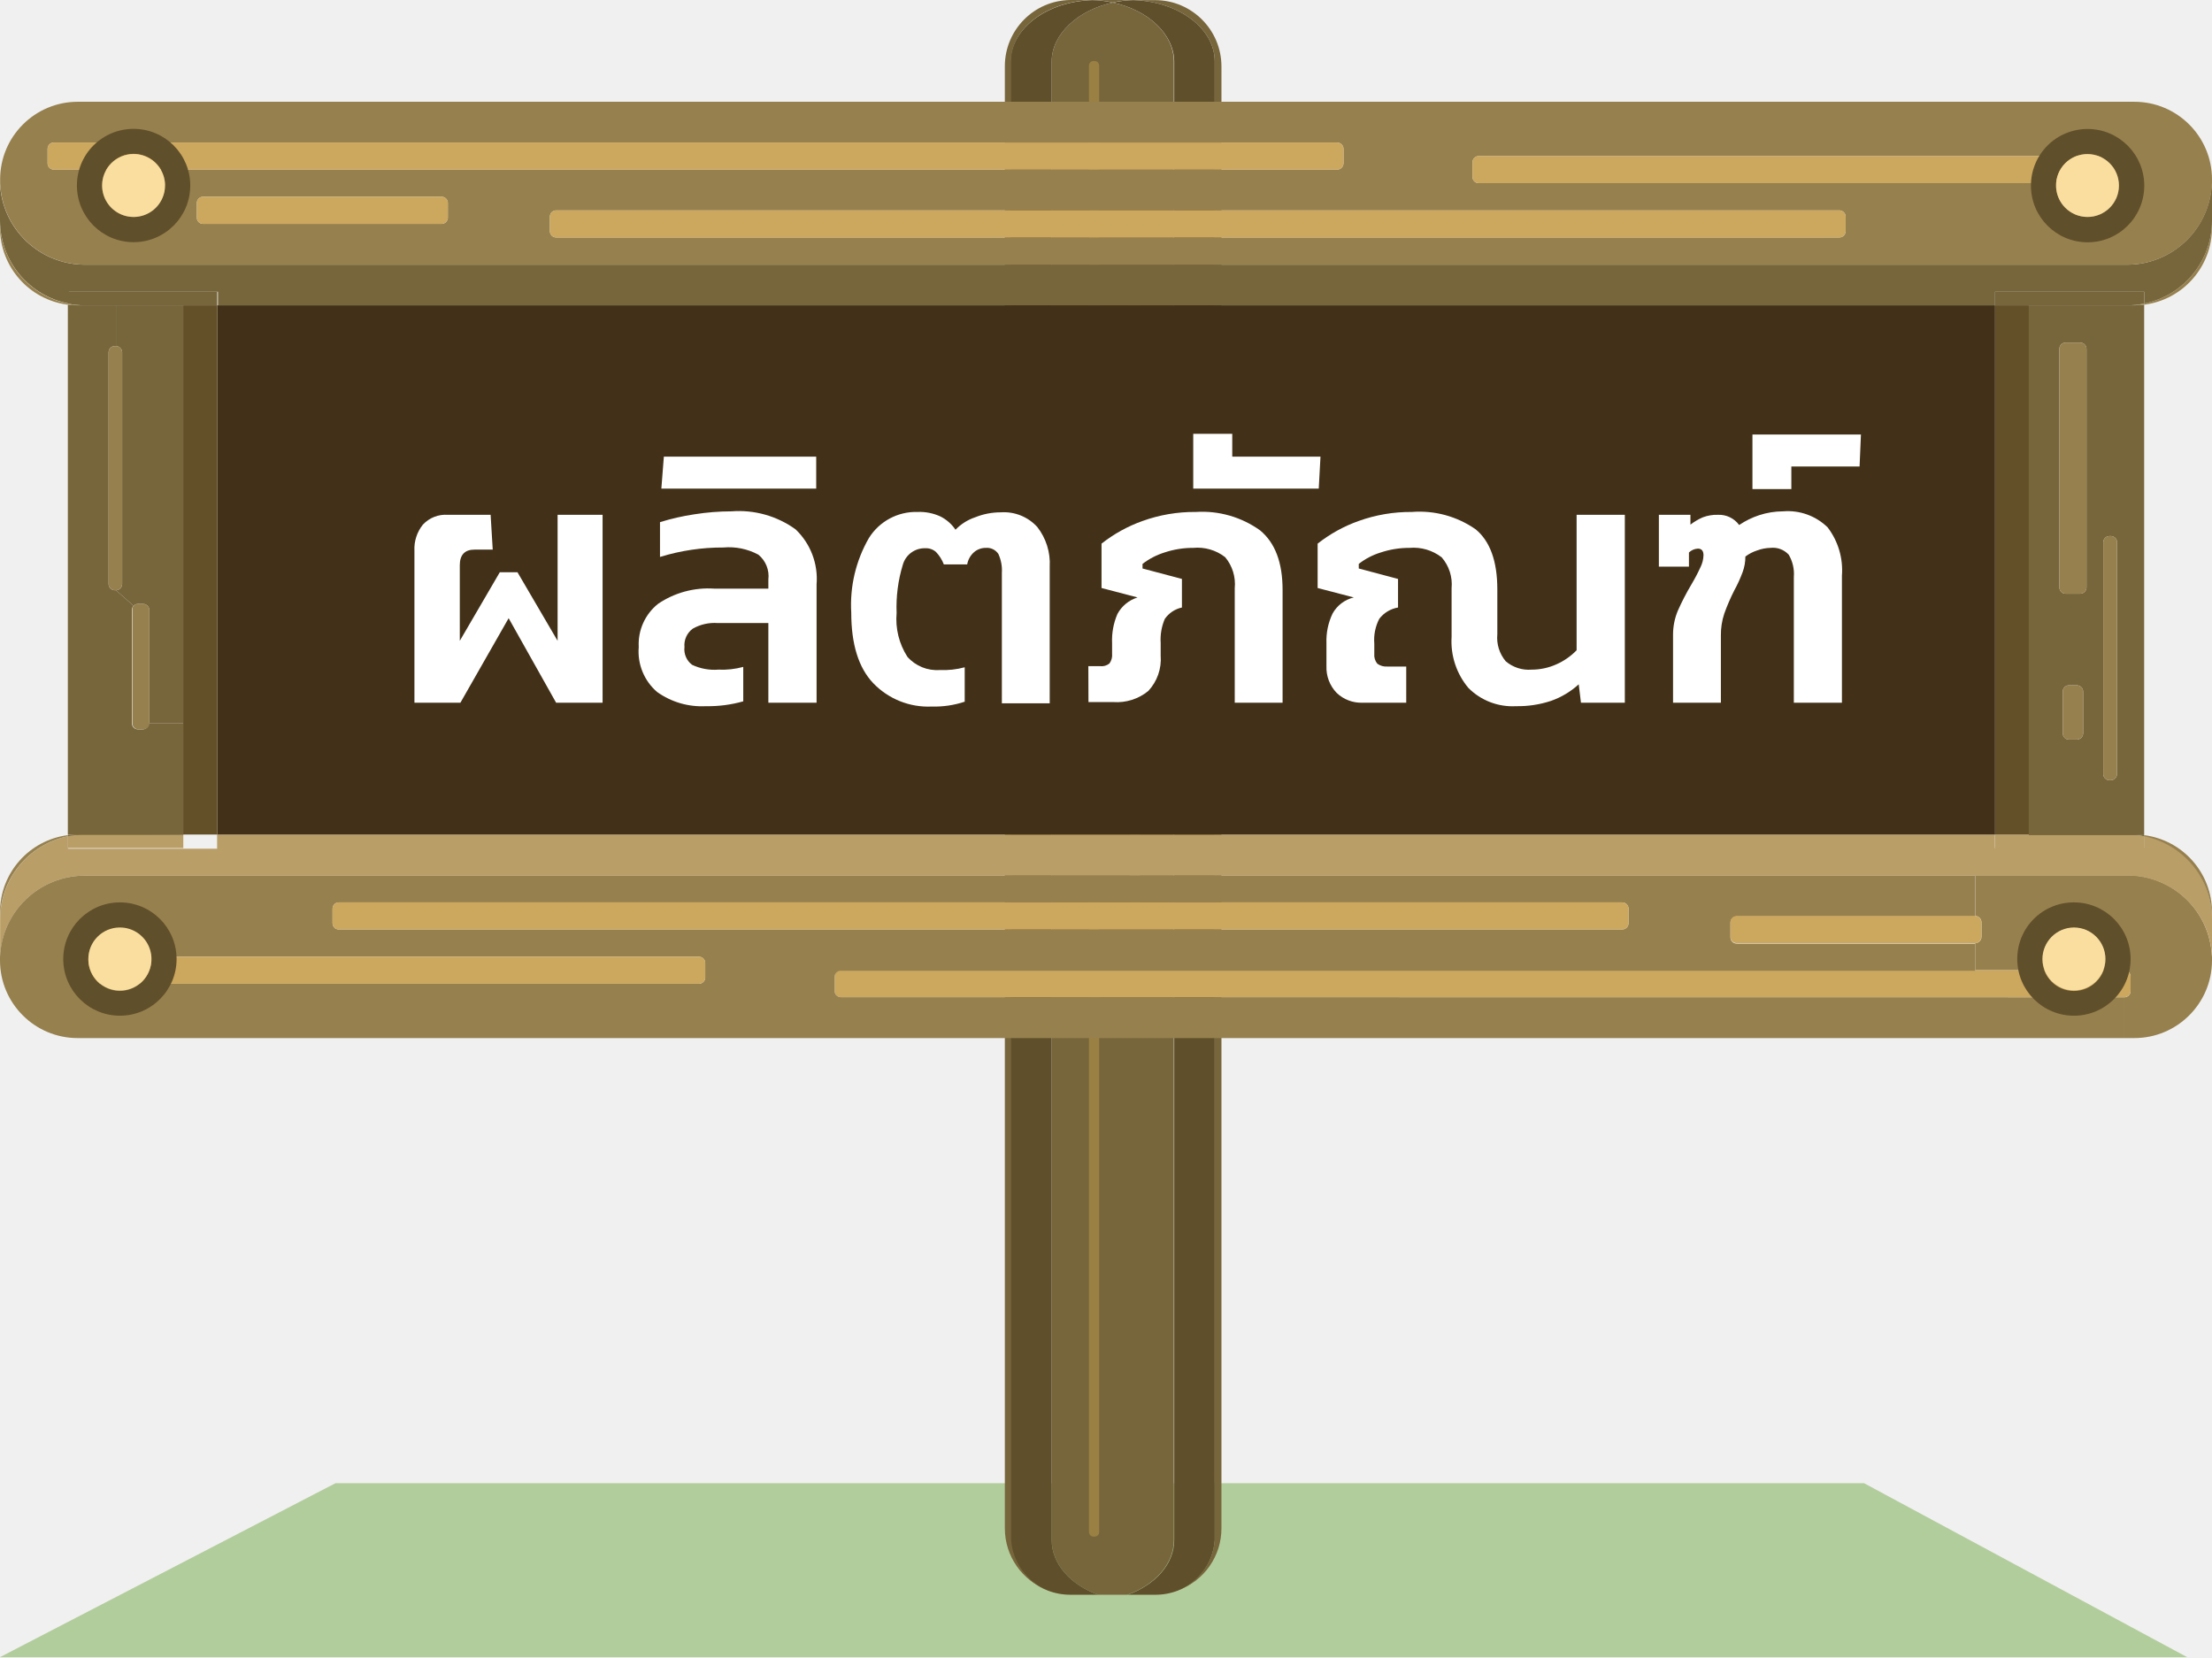
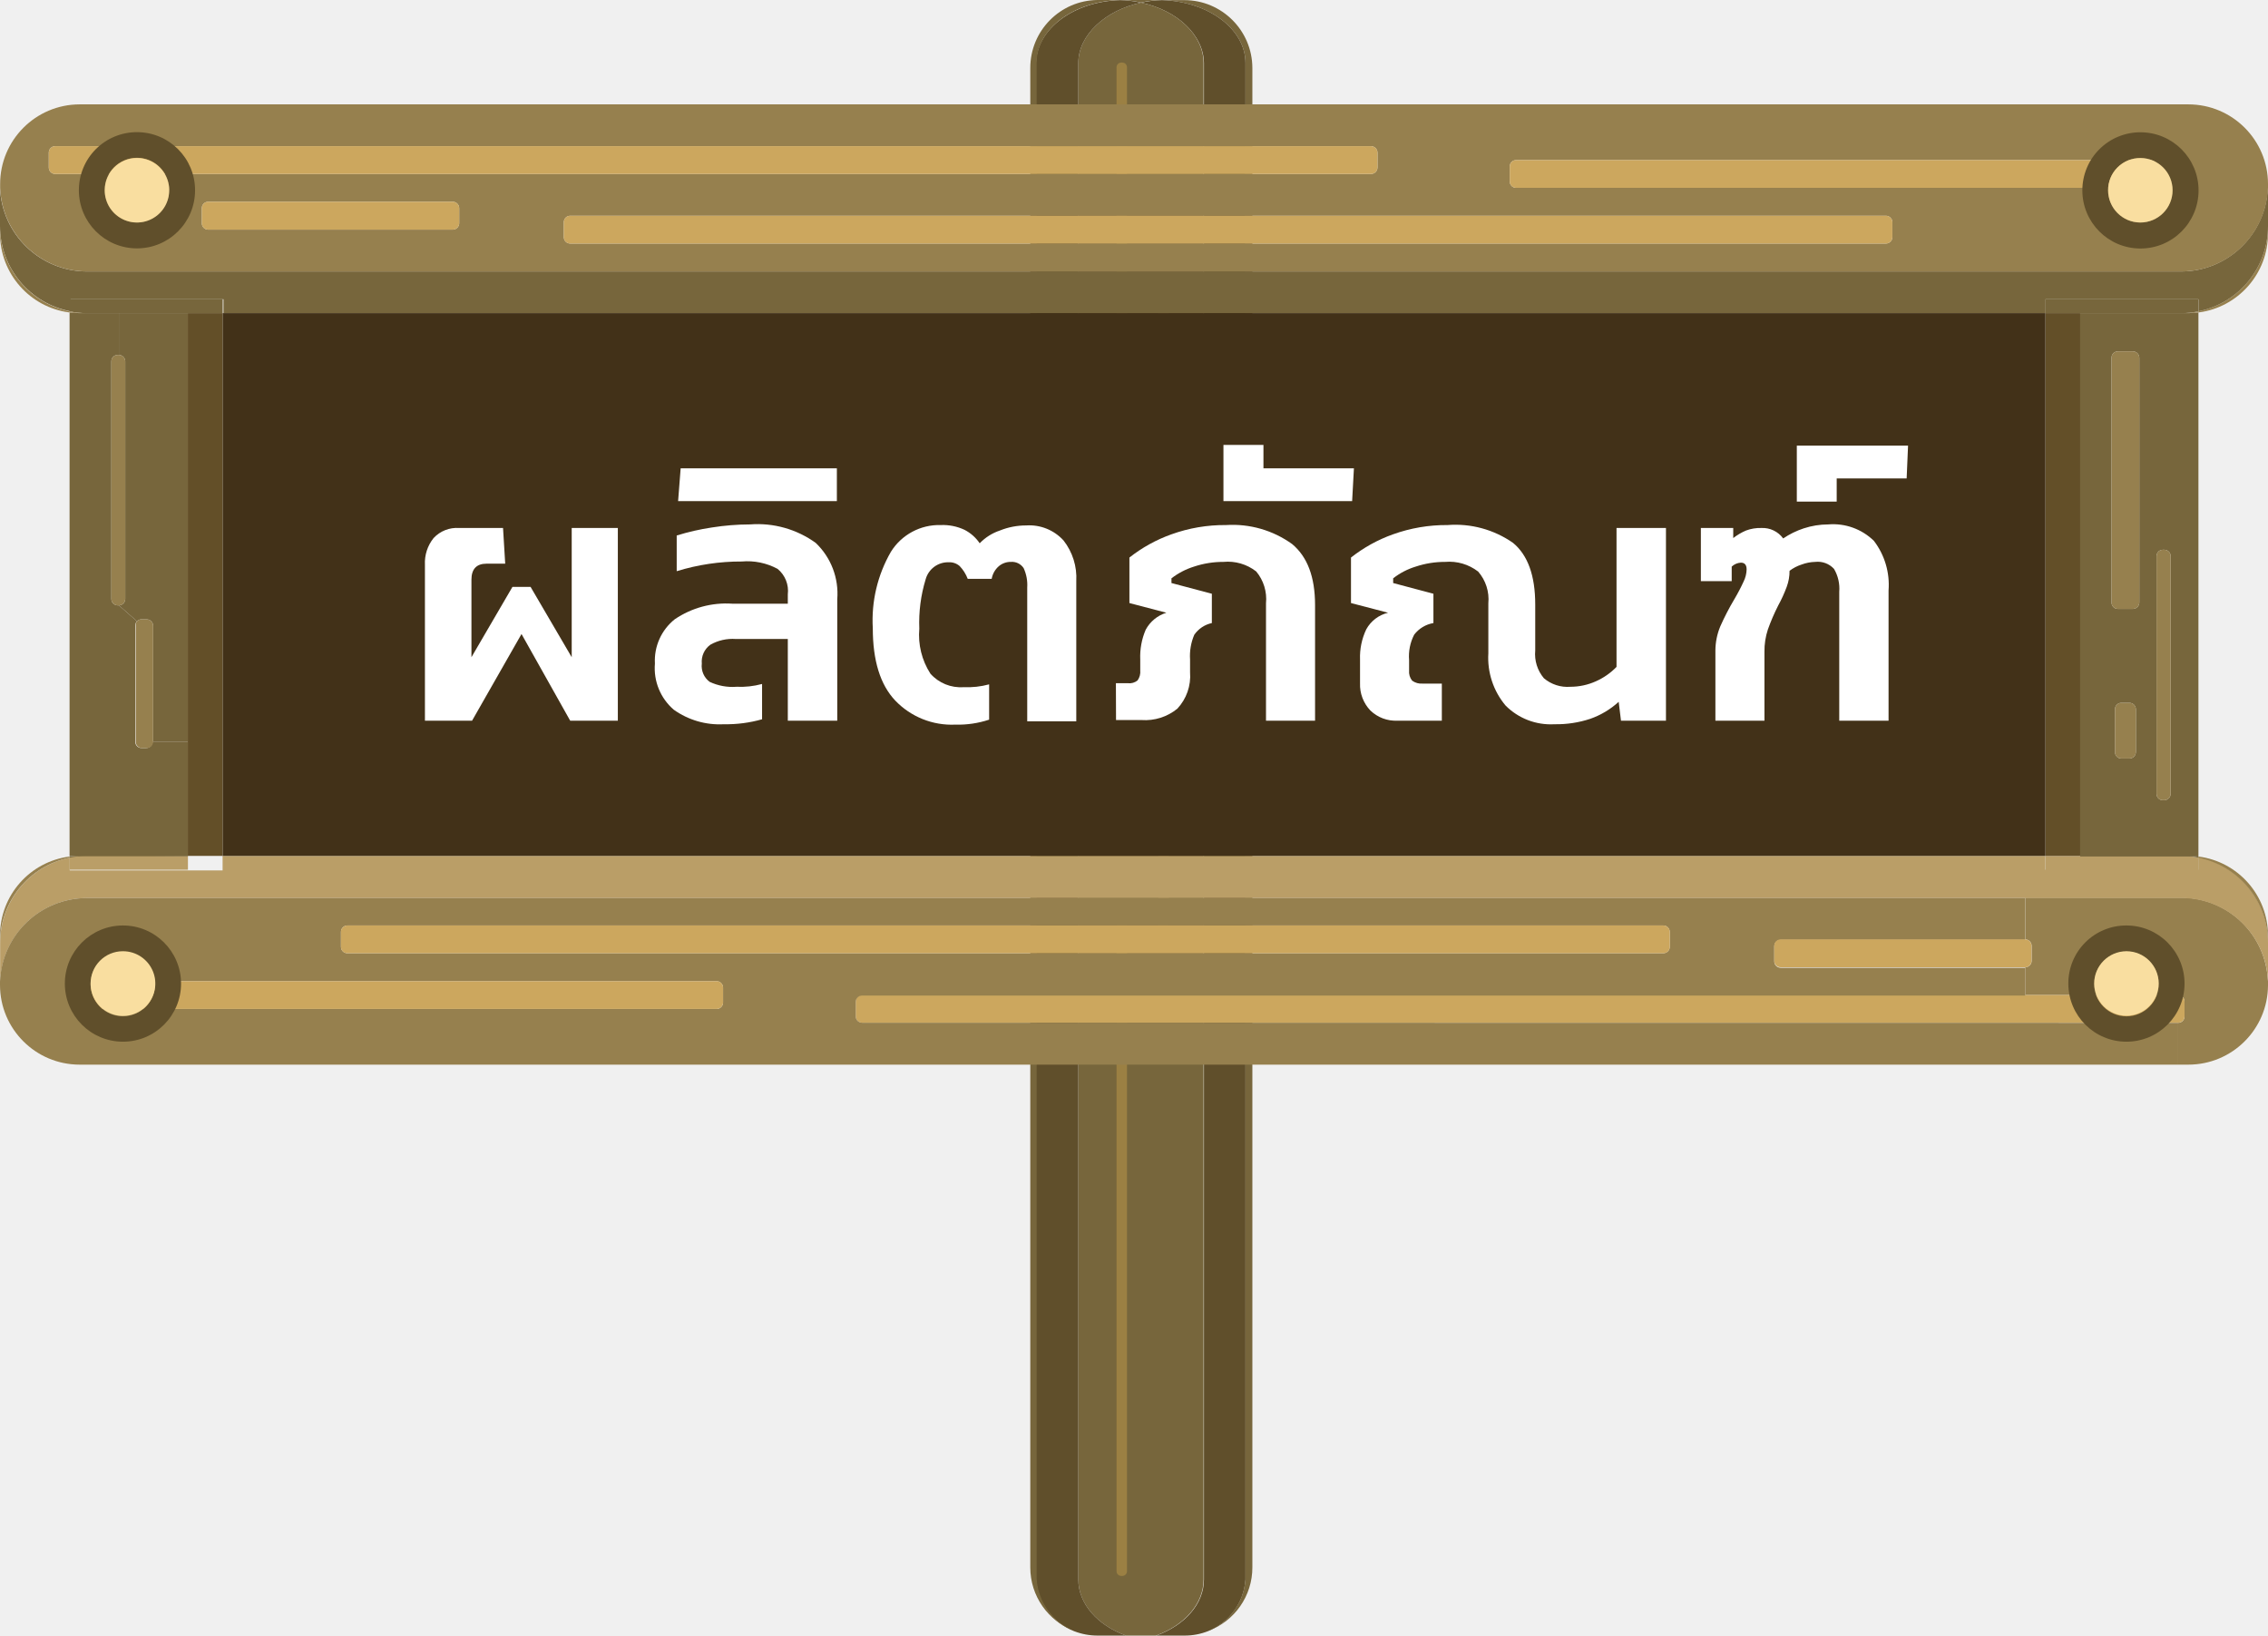
- <svg xmlns="http://www.w3.org/2000/svg" viewBox="0 0 178 133.36">
+ <svg xmlns="http://www.w3.org/2000/svg" viewBox="0 0 178 128.31">
  <defs>
-     <style>.cls-1{fill:#9ec180;opacity:0.75;}.cls-2{fill:#77663c;}.cls-3{fill:#604f2b;}.cls-4{fill:#9b8043;}.cls-5{fill:#96804e;}.cls-6{fill:#ba9e67;}.cls-7{fill:#cca75e;}.cls-8{fill:#634f28;}.cls-9{fill:#423118;}.cls-10{fill:#f9dea0;}.cls-11{fill:#fff;}</style>
+     <style>.cls-1{fill:#77663c;}.cls-2{fill:#604f2b;}.cls-3{fill:#9b8043;}.cls-4{fill:#96804e;}.cls-5{fill:#ba9e67;}.cls-6{fill:#cca75e;}.cls-7{fill:#634f28;}.cls-8{fill:#423118;}.cls-9{fill:#f9dea0;}.cls-10{fill:#fff;}</style>
  </defs>
  <g id="Layer_2" data-name="Layer 2">
    <g id="ป้ายผลิตภัณ">
-       <polygon class="cls-1" points="176 133.36 0 133.36 27 119.36 150 119.36 176 133.36" />
-       <path class="cls-2" d="M98.54,5.58V123.23a5.3,5.3,0,0,1-3.48,5A4.72,4.72,0,0,0,98,124.16V5.19C98,2.53,95.08.36,91.44.26H93.2A5.34,5.34,0,0,1,98.54,5.58Z" transform="translate(-0.25 -0.25)" />
-       <path class="cls-3" d="M98,5.19v119a4.72,4.72,0,0,1-2.93,4.05,5,5,0,0,1-1.86.35H91c2.23-.8,3.74-2.48,3.74-4.4V5.19C94.71,3,92.64,1.05,89.8.46a7.91,7.91,0,0,1,1.64-.2C95.08.36,98,2.53,98,5.19Z" transform="translate(-0.25 -0.25)" />
-       <path class="cls-2" d="M94.71,5.19v119c0,1.92-1.51,3.6-3.74,4.4H88.62c-2.22-.8-3.74-2.48-3.74-4.4V5.19C84.88,3,87,1.05,89.8.46,92.64,1.05,94.71,3,94.71,5.19Z" transform="translate(-0.25 -0.25)" />
-       <path class="cls-2" d="M91.16.25h.28a7.91,7.91,0,0,0-1.64.2,8,8,0,0,0-1.64-.2h3Z" transform="translate(-0.25 -0.25)" />
-       <path class="cls-3" d="M88.16.26a8,8,0,0,1,1.64.2C87,1.05,84.88,3,84.88,5.19v119c0,1.92,1.52,3.6,3.74,4.4H86.39a5.08,5.08,0,0,1-1.83-.34,4.72,4.72,0,0,1-3-4.06V5.19C81.61,2.53,84.51.36,88.16.26Z" transform="translate(-0.25 -0.25)" />
-       <path class="cls-2" d="M88.43.25h-.27c-3.65.1-6.55,2.27-6.55,4.93v119a4.72,4.72,0,0,0,3,4.06,5.31,5.31,0,0,1-3.5-5V5.58A5.33,5.33,0,0,1,86.39.25Z" transform="translate(-0.25 -0.25)" />
-       <rect class="cls-4" x="62.22" y="30.83" width="52.14" height="0.82" rx="0.37" transform="translate(119.28 -57.31) rotate(90)" />
-       <rect class="cls-4" x="65.5" y="48.3" width="52.14" height="0.82" rx="0.37" transform="translate(140.03 -43.11) rotate(90)" />
-       <rect class="cls-4" x="62.22" y="97.44" width="52.14" height="0.82" rx="0.37" transform="translate(185.89 9.3) rotate(90)" />
-       <path class="cls-5" d="M178.25,77v.57A6.25,6.25,0,0,1,172,83.79h-.8V80.51a.5.5,0,0,0,.5-.5V78.83a.51.51,0,0,0-.5-.5h-12V76.15a.51.51,0,0,0,.5-.51V74.46a.51.51,0,0,0-.5-.5V70.69h12.24a6.8,6.8,0,0,1,6.8,6.55A2.65,2.65,0,0,0,178.25,77Z" transform="translate(-0.25 -0.25)" />
-       <path class="cls-6" d="M178.25,74.24V77a2.65,2.65,0,0,1,0,.27,6.8,6.8,0,0,0-6.8-6.55H7.08A6.82,6.82,0,0,0,.26,77.24c0-.09,0-.19,0-.27V74.24a6.83,6.83,0,0,1,5.46-6.69v1h12V67.41H160.78V68.5h12v-1A6.82,6.82,0,0,1,178.25,74.24Z" transform="translate(-0.25 -0.25)" />
-       <path class="cls-5" d="M178.25,73.66v.58a6.82,6.82,0,0,0-5.46-6.69v-.09A6.25,6.25,0,0,1,178.25,73.66Z" transform="translate(-0.25 -0.25)" />
-       <path class="cls-5" d="M178.25,18v.57a6.25,6.25,0,0,1-5.46,6.2v-.09A6.81,6.81,0,0,0,178.25,18Z" transform="translate(-0.25 -0.25)" />
-       <path class="cls-2" d="M178.25,15.27V18a6.81,6.81,0,0,1-5.46,6.68v-.95h-12v1.09h-143V23.73h-12v.95A6.82,6.82,0,0,1,.25,18V15.27c0-.09,0-.19,0-.28a6.84,6.84,0,0,0,6.82,6.56H171.43a6.82,6.82,0,0,0,6.8-6.56A2.64,2.64,0,0,1,178.25,15.27Z" transform="translate(-0.25 -0.25)" />
-       <path class="cls-5" d="M178.25,14.69v.58a2.64,2.64,0,0,0,0-.28,6.82,6.82,0,0,1-6.8,6.56H7.08A6.84,6.84,0,0,1,.26,15c0,.09,0,.19,0,.28v-.58A6.25,6.25,0,0,1,6.5,8.44H172A6.25,6.25,0,0,1,178.25,14.69Zm-8.73-.2V13.31a.51.51,0,0,0-.51-.5H119.24a.5.5,0,0,0-.5.5v1.18a.5.5,0,0,0,.5.5H169A.51.51,0,0,0,169.52,14.49Zm-20.75,4.37V17.68a.51.51,0,0,0-.5-.5H45a.5.5,0,0,0-.5.5v1.18a.5.5,0,0,0,.5.5H148.27A.51.51,0,0,0,148.77,18.86ZM108.36,13.4V12.22a.51.51,0,0,0-.5-.5H4.58a.5.5,0,0,0-.5.5V13.4a.5.5,0,0,0,.5.5H107.86A.51.51,0,0,0,108.36,13.4ZM36.29,17.77V16.59a.51.51,0,0,0-.5-.51H16.59a.5.5,0,0,0-.5.51v1.18a.5.5,0,0,0,.5.5h19.2A.51.51,0,0,0,36.29,17.77Z" transform="translate(-0.25 -0.25)" />
-       <path class="cls-6" d="M163.51,67.41h7.92a6,6,0,0,1,1.36.14v1h-12V67.41Z" transform="translate(-0.25 -0.25)" />
-       <path class="cls-2" d="M172.79,67.46v.09a6,6,0,0,0-1.36-.14H172A6.84,6.84,0,0,1,172.79,67.46Z" transform="translate(-0.25 -0.25)" />
-       <path class="cls-2" d="M172.79,24.77V67.46a6.84,6.84,0,0,0-.79,0h-8.49V24.82H172A6.84,6.84,0,0,0,172.79,24.77Zm-2.18,37.77V43.89a.5.5,0,0,0-.5-.5H170a.5.5,0,0,0-.5.5V62.54a.5.5,0,0,0,.5.5h.09A.51.51,0,0,0,170.61,62.54Zm-2.46-15V28.33a.51.51,0,0,0-.5-.51h-1.18a.5.5,0,0,0-.5.51V47.52a.5.5,0,0,0,.5.51h1.18A.51.51,0,0,0,168.15,47.52Zm-.27,11.74V55.9a.51.51,0,0,0-.5-.5h-.64a.5.5,0,0,0-.5.5v3.36a.5.5,0,0,0,.5.51h.64A.51.51,0,0,0,167.88,59.26Z" transform="translate(-0.25 -0.25)" />
-       <path class="cls-5" d="M172.79,24.68v.09a6.84,6.84,0,0,1-.79.05h-.57A6,6,0,0,0,172.79,24.68Z" transform="translate(-0.25 -0.25)" />
-       <path class="cls-2" d="M163.51,24.82h-2.73V23.73h12v.95a6,6,0,0,1-1.36.14Z" transform="translate(-0.25 -0.25)" />
-       <path class="cls-7" d="M171.7,78.83V80a.5.5,0,0,1-.5.5H67.91a.5.5,0,0,1-.5-.5V78.83a.5.5,0,0,1,.5-.5H171.2A.51.51,0,0,1,171.7,78.83Z" transform="translate(-0.25 -0.25)" />
-       <path class="cls-5" d="M171.2,80.51v3.28H6.5A6.25,6.25,0,0,1,.25,77.54V77c0,.08,0,.18,0,.27a6.82,6.82,0,0,1,6.82-6.55H159.19V74H140a.5.5,0,0,0-.5.5v1.18a.5.5,0,0,0,.5.51h19.2v2.18H67.91a.5.5,0,0,0-.5.5V80a.5.5,0,0,0,.5.5Zm-39.9-6V73.37a.51.51,0,0,0-.51-.5H27.51a.5.5,0,0,0-.5.5v1.18a.5.5,0,0,0,.5.5H130.79A.51.51,0,0,0,131.3,74.55ZM57,78.92V77.74a.51.51,0,0,0-.5-.5H6.76a.5.5,0,0,0-.5.5v1.18a.5.5,0,0,0,.5.5H56.54A.51.51,0,0,0,57,78.92Z" transform="translate(-0.25 -0.25)" />
-       <path class="cls-5" d="M170.61,43.89V62.54a.51.51,0,0,1-.5.5H170a.5.5,0,0,1-.5-.5V43.89a.5.5,0,0,1,.5-.5h.09A.5.5,0,0,1,170.61,43.89Z" transform="translate(-0.25 -0.25)" />
-       <path class="cls-7" d="M169.52,13.31v1.18a.51.51,0,0,1-.51.5H119.24a.5.5,0,0,1-.5-.5V13.31a.5.5,0,0,1,.5-.5H169A.51.51,0,0,1,169.52,13.31Z" transform="translate(-0.25 -0.25)" />
-       <path class="cls-5" d="M168.15,28.33V47.52a.51.51,0,0,1-.5.51h-1.18a.5.5,0,0,1-.5-.51V28.33a.5.5,0,0,1,.5-.51h1.18A.51.51,0,0,1,168.15,28.33Z" transform="translate(-0.25 -0.25)" />
-       <path class="cls-5" d="M167.88,55.9v3.36a.51.51,0,0,1-.5.51h-.64a.5.5,0,0,1-.5-.51V55.9a.5.5,0,0,1,.5-.5h.64A.51.51,0,0,1,167.88,55.9Z" transform="translate(-0.25 -0.25)" />
-       <rect class="cls-8" x="160.53" y="24.57" width="2.73" height="42.59" />
-       <rect class="cls-9" x="17.48" y="24.57" width="143.06" height="42.59" />
-       <path class="cls-7" d="M159.69,74.46v1.18a.51.51,0,0,1-.5.51H140a.5.5,0,0,1-.5-.51V74.46a.5.5,0,0,1,.5-.5h19.2A.51.51,0,0,1,159.69,74.46Z" transform="translate(-0.25 -0.25)" />
-       <path class="cls-7" d="M148.77,17.68v1.18a.51.51,0,0,1-.5.5H45a.5.5,0,0,1-.5-.5V17.68a.5.5,0,0,1,.5-.5H148.27A.51.51,0,0,1,148.77,17.68Z" transform="translate(-0.25 -0.25)" />
-       <path class="cls-7" d="M131.3,73.37v1.18a.51.51,0,0,1-.51.5H27.51a.5.5,0,0,1-.5-.5V73.37a.5.5,0,0,1,.5-.5H130.79A.51.51,0,0,1,131.3,73.37Z" transform="translate(-0.25 -0.25)" />
-       <path class="cls-7" d="M108.36,12.22V13.4a.51.51,0,0,1-.5.5H4.58a.5.5,0,0,1-.5-.5V12.22a.5.5,0,0,1,.5-.5H107.86A.51.51,0,0,1,108.36,12.22Z" transform="translate(-0.25 -0.25)" />
-       <path class="cls-7" d="M57,77.74v1.18a.51.51,0,0,1-.5.5H6.76a.5.5,0,0,1-.5-.5V77.74a.5.5,0,0,1,.5-.5H56.54A.51.51,0,0,1,57,77.74Z" transform="translate(-0.25 -0.25)" />
-       <path class="cls-7" d="M36.29,16.59v1.18a.51.51,0,0,1-.5.5H16.59a.5.5,0,0,1-.5-.5V16.59a.5.5,0,0,1,.5-.51h19.2A.51.51,0,0,1,36.29,16.59Z" transform="translate(-0.25 -0.25)" />
-       <polygon class="cls-8" points="17.48 24.57 17.48 67.16 14.74 67.16 14.74 58.19 14.74 24.57 17.48 24.57" />
-       <path class="cls-2" d="M17.73,23.73v1.09H7.08a6.18,6.18,0,0,1-1.37-.14v-.95Z" transform="translate(-0.25 -0.25)" />
-       <path class="cls-6" d="M15,67.41V68.5H5.71v-1a6.18,6.18,0,0,1,1.37-.14Z" transform="translate(-0.25 -0.25)" />
-       <path class="cls-2" d="M15,58.44v9H6.5a7.13,7.13,0,0,0-.79,0V24.77a7.13,7.13,0,0,0,.79.05H9.58V28.1H9.49a.5.5,0,0,0-.5.5V47.25a.5.5,0,0,0,.5.5h.09L11,49a.48.48,0,0,0-.14.35v9.09a.5.5,0,0,0,.5.51h.36a.51.51,0,0,0,.51-.51Z" transform="translate(-0.25 -0.25)" />
-       <path class="cls-2" d="M15,24.82V58.44H12.27V49.35a.51.51,0,0,0-.51-.5H11.4A.48.48,0,0,0,11,49L9.58,47.75a.51.51,0,0,0,.5-.5V28.6a.51.51,0,0,0-.5-.5V24.82Z" transform="translate(-0.25 -0.25)" />
-       <path class="cls-5" d="M12.27,49.35v9.09a.51.51,0,0,1-.51.51H11.4a.5.5,0,0,1-.5-.51V49.35A.48.48,0,0,1,11,49a.48.48,0,0,1,.36-.15h.36A.51.51,0,0,1,12.27,49.35Z" transform="translate(-0.25 -0.25)" />
-       <path class="cls-5" d="M10.08,28.6V47.25a.51.51,0,0,1-.5.5H9.49a.5.5,0,0,1-.5-.5V28.6a.5.5,0,0,1,.5-.5h.09A.51.51,0,0,1,10.08,28.6Z" transform="translate(-0.25 -0.25)" />
-       <path class="cls-5" d="M7.08,24.82H6.5a7.13,7.13,0,0,1-.79-.05v-.09A6.18,6.18,0,0,0,7.08,24.82Z" transform="translate(-0.25 -0.25)" />
-       <path class="cls-2" d="M6.5,67.41h.58a6.18,6.18,0,0,0-1.37.14v-.09A7.13,7.13,0,0,1,6.5,67.41Z" transform="translate(-0.25 -0.25)" />
-       <path class="cls-5" d="M5.71,67.46v.09A6.83,6.83,0,0,0,.25,74.24v-.58A6.25,6.25,0,0,1,5.71,67.46Z" transform="translate(-0.25 -0.25)" />
-       <path class="cls-5" d="M5.71,24.68v.09a6.25,6.25,0,0,1-5.46-6.2V18A6.82,6.82,0,0,0,5.71,24.68Z" transform="translate(-0.25 -0.25)" />
-       <path class="cls-3" d="M11,10.62a4.56,4.56,0,1,1-4.56,4.55A4.55,4.55,0,0,1,11,10.62Zm2.54,4.55A2.54,2.54,0,1,0,11,17.71,2.53,2.53,0,0,0,13.52,15.17Z" transform="translate(-0.25 -0.25)" />
-       <path class="cls-10" d="M11,12.65a2.53,2.53,0,1,1-2.53,2.52A2.53,2.53,0,0,1,11,12.65Z" transform="translate(-0.25 -0.25)" />
-       <path class="cls-3" d="M9.89,72.87a4.56,4.56,0,1,1-4.55,4.56A4.56,4.56,0,0,1,9.89,72.87Zm2.53,4.56A2.53,2.53,0,1,0,9.89,80,2.53,2.53,0,0,0,12.42,77.43Z" transform="translate(-0.25 -0.25)" />
-       <path class="cls-10" d="M9.89,74.89a2.54,2.54,0,1,1-2.53,2.54A2.53,2.53,0,0,1,9.89,74.89Z" transform="translate(-0.25 -0.25)" />
-       <path class="cls-3" d="M168.24,10.63a4.56,4.56,0,1,1-4.56,4.55A4.55,4.55,0,0,1,168.24,10.63Zm2.52,4.55a2.53,2.53,0,1,0-2.52,2.53A2.52,2.52,0,0,0,170.76,15.18Z" transform="translate(-0.25 -0.25)" />
-       <path class="cls-10" d="M168.24,12.65a2.53,2.53,0,1,1-2.54,2.53A2.52,2.52,0,0,1,168.24,12.65Z" transform="translate(-0.25 -0.25)" />
-       <path class="cls-3" d="M167.14,72.87a4.56,4.56,0,1,1-4.56,4.56A4.54,4.54,0,0,1,167.14,72.87Zm2.54,4.56A2.54,2.54,0,1,0,167.14,80,2.54,2.54,0,0,0,169.68,77.43Z" transform="translate(-0.25 -0.25)" />
-       <path class="cls-10" d="M167.14,74.89a2.53,2.53,0,1,1-2.53,2.54A2.54,2.54,0,0,1,167.14,74.89Z" transform="translate(-0.25 -0.25)" />
-       <path class="cls-11" d="M33.6,44.57a3.1,3.1,0,0,1,.68-2.1,2.49,2.49,0,0,1,2-.79h3.45l.17,2.8H38.44c-.79,0-1.19.42-1.19,1.26v6.08l3.22-5.52h1.42l3.23,5.52V41.68h3.62V56.8H45L41.18,50,37.3,56.8H33.6Z" transform="translate(-0.25 -0.25)" />
-       <path class="cls-11" d="M53.13,55.94a4.29,4.29,0,0,1-1.48-3.62,4.15,4.15,0,0,1,1.56-3.48,7.19,7.19,0,0,1,4.51-1.22h4.36v-.73a2.24,2.24,0,0,0-.8-2,5,5,0,0,0-2.82-.58,17.1,17.1,0,0,0-5.1.76V42.27a18.51,18.51,0,0,1,2.76-.63,19.36,19.36,0,0,1,3-.24,7.78,7.78,0,0,1,5.15,1.45,5.5,5.5,0,0,1,1.69,4.43V56.8H62.08V50.39H58a3.54,3.54,0,0,0-2,.45,1.64,1.64,0,0,0-.67,1.48,1.56,1.56,0,0,0,.61,1.43,4.2,4.2,0,0,0,2.12.39,6.49,6.49,0,0,0,2-.22v2.77a10.28,10.28,0,0,1-3,.39A6.19,6.19,0,0,1,53.13,55.94Z" transform="translate(-0.25 -0.25)" />
-       <path class="cls-11" d="M53.67,37H65.93v2.57H53.47Z" transform="translate(-0.25 -0.25)" />
-       <path class="cls-11" d="M70.51,55.22q-1.76-1.86-1.76-5.67a10.76,10.76,0,0,1,1.42-6,4.46,4.46,0,0,1,3.92-2.1,4,4,0,0,1,1.85.37,3.2,3.2,0,0,1,1.2,1.06,3.91,3.91,0,0,1,1.58-1,5.48,5.48,0,0,1,2.07-.4,3.63,3.63,0,0,1,2.93,1.18,4.74,4.74,0,0,1,1,3.19v11H80.87V46.36a3.18,3.18,0,0,0-.28-1.53,1.1,1.1,0,0,0-1-.49,1.44,1.44,0,0,0-.94.33,1.7,1.7,0,0,0-.57,1H76.2a3,3,0,0,0-.63-1,1.22,1.22,0,0,0-.88-.3,1.82,1.82,0,0,0-1.79,1.33,11.67,11.67,0,0,0-.5,3.88,5.62,5.62,0,0,0,.87,3.53,3.17,3.17,0,0,0,2.61,1.06,6.49,6.49,0,0,0,2-.22v2.77a7.72,7.72,0,0,1-2.65.39A6.14,6.14,0,0,1,70.51,55.22Z" transform="translate(-0.25 -0.25)" />
-       <path class="cls-11" d="M87.83,53.86h.94a1,1,0,0,0,.76-.22,1.15,1.15,0,0,0,.21-.79V52a5.34,5.34,0,0,1,.43-2.34,2.76,2.76,0,0,1,1.62-1.33l-2.9-.76V44a11.59,11.59,0,0,1,3.29-1.82,12.3,12.3,0,0,1,4.29-.73,8,8,0,0,1,5.19,1.49c1.2,1,1.8,2.58,1.8,4.79V56.8H99.61V47.59a3.38,3.38,0,0,0-.77-2.5,3.62,3.62,0,0,0-2.57-.75,7.26,7.26,0,0,0-2.31.37,5.66,5.66,0,0,0-1.77.92V46l3.17.84v2.3a2.25,2.25,0,0,0-1.38.92A4.22,4.22,0,0,0,93.65,52v1a3.75,3.75,0,0,1-1,2.86,4,4,0,0,1-2.81.89h-2Z" transform="translate(-0.25 -0.25)" />
-       <path class="cls-11" d="M96.27,35.16h3.14V37h7.1l-.14,2.57H96.27Z" transform="translate(-0.25 -0.25)" />
-       <path class="cls-11" d="M118.41,55.61a5.82,5.82,0,0,1-1.35-4.1V47.59a3.31,3.31,0,0,0-.8-2.49,3.71,3.71,0,0,0-2.59-.76,7.26,7.26,0,0,0-2.31.37,5.44,5.44,0,0,0-1.77.92V46l3.16.84v2.3a2.41,2.41,0,0,0-1.51.91,3.69,3.69,0,0,0-.4,2v.81a1.11,1.11,0,0,0,.24.8,1.22,1.22,0,0,0,.82.23h1.51V56.8h-3.48A2.86,2.86,0,0,1,107.8,56a2.94,2.94,0,0,1-.81-2.14V52a5.08,5.08,0,0,1,.49-2.37,2.65,2.65,0,0,1,1.71-1.3l-2.91-.76V44a11.59,11.59,0,0,1,3.29-1.82,12.38,12.38,0,0,1,4.29-.73A7.89,7.89,0,0,1,119,42.85q1.74,1.44,1.74,4.83v3.61a2.94,2.94,0,0,0,.68,2.18,2.86,2.86,0,0,0,2.08.67,4.87,4.87,0,0,0,2-.43,5.17,5.17,0,0,0,1.62-1.13V41.68H131V56.8h-3.53l-.18-1.48a6.48,6.48,0,0,1-2.22,1.33,8.44,8.44,0,0,1-2.82.43A5,5,0,0,1,118.41,55.61Z" transform="translate(-0.25 -0.25)" />
-       <path class="cls-11" d="M134.88,51.29a5,5,0,0,1,.38-1.88,20.07,20.07,0,0,1,1.1-2.13,14.62,14.62,0,0,0,.74-1.41,2.26,2.26,0,0,0,.23-.94c0-.35-.15-.53-.45-.53a1.13,1.13,0,0,0-.72.31v1.14h-2.42V41.68h2.54v.79a4.55,4.55,0,0,1,1-.59,3.18,3.18,0,0,1,1.21-.2,2,2,0,0,1,1.71.82,6.53,6.53,0,0,1,1.61-.79,6.24,6.24,0,0,1,1.93-.31,4.58,4.58,0,0,1,3.58,1.29,5.69,5.69,0,0,1,1.15,3.89V56.8H144.6V46.69a3.06,3.06,0,0,0-.41-1.8,1.73,1.73,0,0,0-1.47-.55,3.31,3.31,0,0,0-1.08.21,3.15,3.15,0,0,0-.94.49,3.54,3.54,0,0,1-.22,1.25,10.76,10.76,0,0,1-.67,1.47,16.08,16.08,0,0,0-.81,1.88,5.37,5.37,0,0,0-.27,1.76v5.4h-3.85Z" transform="translate(-0.25 -0.25)" />
-       <path class="cls-11" d="M141.27,35.22H150l-.11,2.57H144.4v1.82h-3.13Z" transform="translate(-0.25 -0.25)" />
+       <path class="cls-1" d="M98.54,5.58V123.23a5.3,5.3,0,0,1-3.48,5A4.72,4.72,0,0,0,98,124.16V5.19C98,2.53,95.08.36,91.44.26H93.2A5.34,5.34,0,0,1,98.54,5.58Z" transform="translate(-0.25 -0.25)" />
+       <path class="cls-2" d="M98,5.19v119a4.72,4.72,0,0,1-2.93,4.05,5,5,0,0,1-1.86.35H91c2.23-.8,3.74-2.48,3.74-4.4V5.19C94.71,3,92.64,1.05,89.8.46a7.91,7.91,0,0,1,1.64-.2C95.08.36,98,2.53,98,5.19Z" transform="translate(-0.25 -0.25)" />
+       <path class="cls-1" d="M94.71,5.19v119c0,1.92-1.51,3.6-3.74,4.4H88.62c-2.22-.8-3.74-2.48-3.74-4.4V5.19C84.88,3,87,1.05,89.8.46,92.64,1.05,94.71,3,94.71,5.19Z" transform="translate(-0.25 -0.25)" />
+       <path class="cls-1" d="M91.16.25h.28a7.91,7.91,0,0,0-1.64.2,8,8,0,0,0-1.64-.2h3Z" transform="translate(-0.25 -0.25)" />
+       <path class="cls-2" d="M88.16.26a8,8,0,0,1,1.64.2C87,1.05,84.88,3,84.88,5.19v119c0,1.92,1.52,3.6,3.74,4.4H86.39a5.08,5.08,0,0,1-1.83-.34,4.72,4.72,0,0,1-3-4.06V5.19C81.61,2.53,84.51.36,88.16.26Z" transform="translate(-0.25 -0.25)" />
+       <path class="cls-1" d="M88.43.25h-.27c-3.65.1-6.55,2.27-6.55,4.93v119a4.72,4.72,0,0,0,3,4.06,5.31,5.31,0,0,1-3.5-5V5.58A5.33,5.33,0,0,1,86.39.25Z" transform="translate(-0.25 -0.25)" />
+       <rect class="cls-3" x="62.22" y="30.83" width="52.14" height="0.82" rx="0.37" transform="translate(119.28 -57.31) rotate(90)" />
+       <rect class="cls-3" x="65.5" y="48.3" width="52.14" height="0.82" rx="0.37" transform="translate(140.03 -43.11) rotate(90)" />
+       <rect class="cls-3" x="62.22" y="97.44" width="52.14" height="0.82" rx="0.37" transform="translate(185.89 9.3) rotate(90)" />
+       <path class="cls-4" d="M178.25,77v.57A6.25,6.25,0,0,1,172,83.79h-.8V80.51a.5.5,0,0,0,.5-.5V78.83a.51.51,0,0,0-.5-.5h-12V76.15a.51.51,0,0,0,.5-.51V74.46a.51.51,0,0,0-.5-.5V70.69h12.24a6.8,6.8,0,0,1,6.8,6.55A2.65,2.65,0,0,0,178.25,77Z" transform="translate(-0.25 -0.25)" />
+       <path class="cls-5" d="M178.25,74.24V77a2.65,2.65,0,0,1,0,.27,6.8,6.8,0,0,0-6.8-6.55H7.08A6.82,6.82,0,0,0,.26,77.24c0-.09,0-.19,0-.27V74.24a6.83,6.83,0,0,1,5.46-6.69v1h12V67.41H160.78V68.5h12v-1A6.82,6.82,0,0,1,178.25,74.24Z" transform="translate(-0.25 -0.25)" />
+       <path class="cls-4" d="M178.25,73.66v.58a6.82,6.82,0,0,0-5.46-6.69v-.09A6.25,6.25,0,0,1,178.25,73.66Z" transform="translate(-0.25 -0.25)" />
+       <path class="cls-4" d="M178.25,18v.57a6.25,6.25,0,0,1-5.46,6.2v-.09A6.81,6.81,0,0,0,178.25,18Z" transform="translate(-0.25 -0.25)" />
+       <path class="cls-1" d="M178.25,15.27V18a6.81,6.81,0,0,1-5.46,6.68v-.95h-12v1.09h-143V23.73h-12v.95A6.82,6.82,0,0,1,.25,18V15.27c0-.09,0-.19,0-.28a6.84,6.84,0,0,0,6.82,6.56H171.43a6.82,6.82,0,0,0,6.8-6.56A2.64,2.64,0,0,1,178.25,15.27Z" transform="translate(-0.25 -0.25)" />
+       <path class="cls-4" d="M178.25,14.69v.58a2.64,2.64,0,0,0,0-.28,6.82,6.82,0,0,1-6.8,6.56H7.08A6.84,6.84,0,0,1,.26,15c0,.09,0,.19,0,.28v-.58A6.25,6.25,0,0,1,6.5,8.44H172A6.25,6.25,0,0,1,178.25,14.69Zm-8.73-.2V13.31a.51.51,0,0,0-.51-.5H119.24a.5.5,0,0,0-.5.5v1.18a.5.5,0,0,0,.5.5H169A.51.51,0,0,0,169.52,14.49Zm-20.75,4.37V17.68a.51.51,0,0,0-.5-.5H45a.5.5,0,0,0-.5.5v1.18a.5.5,0,0,0,.5.5H148.27A.51.51,0,0,0,148.77,18.86ZM108.36,13.4V12.22a.51.51,0,0,0-.5-.5H4.58a.5.5,0,0,0-.5.5V13.4a.5.5,0,0,0,.5.5H107.86A.51.51,0,0,0,108.36,13.4ZM36.29,17.77V16.59a.51.51,0,0,0-.5-.51H16.59a.5.5,0,0,0-.5.51v1.18a.5.5,0,0,0,.5.5h19.2A.51.51,0,0,0,36.29,17.77Z" transform="translate(-0.25 -0.25)" />
+       <path class="cls-5" d="M163.51,67.41h7.92a6,6,0,0,1,1.36.14v1h-12V67.41Z" transform="translate(-0.25 -0.25)" />
+       <path class="cls-1" d="M172.79,67.46v.09a6,6,0,0,0-1.36-.14H172A6.84,6.84,0,0,1,172.79,67.46Z" transform="translate(-0.25 -0.25)" />
+       <path class="cls-1" d="M172.79,24.77V67.46a6.84,6.84,0,0,0-.79,0h-8.49V24.82H172A6.84,6.84,0,0,0,172.79,24.77Zm-2.18,37.77V43.89a.5.5,0,0,0-.5-.5H170a.5.5,0,0,0-.5.5V62.54a.5.5,0,0,0,.5.5h.09A.51.51,0,0,0,170.61,62.54Zm-2.46-15V28.33a.51.51,0,0,0-.5-.51h-1.18a.5.5,0,0,0-.5.51V47.52a.5.5,0,0,0,.5.51h1.18A.51.51,0,0,0,168.15,47.52Zm-.27,11.74V55.9a.51.51,0,0,0-.5-.5h-.64a.5.5,0,0,0-.5.5v3.36a.5.5,0,0,0,.5.51h.64A.51.51,0,0,0,167.88,59.26Z" transform="translate(-0.25 -0.25)" />
+       <path class="cls-4" d="M172.79,24.68v.09a6.84,6.84,0,0,1-.79.05h-.57A6,6,0,0,0,172.79,24.68Z" transform="translate(-0.25 -0.25)" />
+       <path class="cls-1" d="M163.51,24.82h-2.73V23.73h12v.95a6,6,0,0,1-1.36.14Z" transform="translate(-0.25 -0.25)" />
+       <path class="cls-6" d="M171.7,78.83V80a.5.5,0,0,1-.5.5H67.91a.5.5,0,0,1-.5-.5V78.83a.5.5,0,0,1,.5-.5H171.2A.51.51,0,0,1,171.7,78.83Z" transform="translate(-0.25 -0.25)" />
+       <path class="cls-4" d="M171.2,80.51v3.28H6.5A6.25,6.25,0,0,1,.25,77.54V77c0,.08,0,.18,0,.27a6.82,6.82,0,0,1,6.82-6.55H159.19V74H140a.5.5,0,0,0-.5.5v1.18a.5.5,0,0,0,.5.51h19.2v2.18H67.91a.5.5,0,0,0-.5.5V80a.5.5,0,0,0,.5.5Zm-39.9-6V73.37a.51.51,0,0,0-.51-.5H27.51a.5.5,0,0,0-.5.5v1.18a.5.5,0,0,0,.5.5H130.79A.51.51,0,0,0,131.3,74.55ZM57,78.92V77.74a.51.51,0,0,0-.5-.5H6.76a.5.5,0,0,0-.5.5v1.18a.5.5,0,0,0,.5.5H56.54A.51.51,0,0,0,57,78.92Z" transform="translate(-0.25 -0.25)" />
+       <path class="cls-4" d="M170.61,43.89V62.54a.51.51,0,0,1-.5.5H170a.5.5,0,0,1-.5-.5V43.89a.5.5,0,0,1,.5-.5h.09A.5.5,0,0,1,170.61,43.89Z" transform="translate(-0.25 -0.25)" />
+       <path class="cls-6" d="M169.52,13.31v1.18a.51.51,0,0,1-.51.5H119.24a.5.5,0,0,1-.5-.5V13.31a.5.5,0,0,1,.5-.5H169A.51.51,0,0,1,169.52,13.31Z" transform="translate(-0.25 -0.25)" />
+       <path class="cls-4" d="M168.15,28.33V47.52a.51.51,0,0,1-.5.51h-1.18a.5.5,0,0,1-.5-.51V28.33a.5.5,0,0,1,.5-.51h1.18A.51.51,0,0,1,168.15,28.33Z" transform="translate(-0.25 -0.25)" />
+       <path class="cls-4" d="M167.88,55.9v3.36a.51.51,0,0,1-.5.51h-.64a.5.5,0,0,1-.5-.51V55.9a.5.5,0,0,1,.5-.5h.64A.51.51,0,0,1,167.88,55.9Z" transform="translate(-0.25 -0.25)" />
+       <rect class="cls-7" x="160.53" y="24.57" width="2.73" height="42.59" />
+       <rect class="cls-8" x="17.47" y="24.57" width="143.06" height="42.59" />
+       <path class="cls-6" d="M159.69,74.46v1.18a.51.51,0,0,1-.5.51H140a.5.5,0,0,1-.5-.51V74.46a.5.5,0,0,1,.5-.5h19.2A.51.51,0,0,1,159.69,74.46Z" transform="translate(-0.25 -0.25)" />
+       <path class="cls-6" d="M148.77,17.68v1.18a.51.51,0,0,1-.5.5H45a.5.5,0,0,1-.5-.5V17.68a.5.5,0,0,1,.5-.5H148.27A.51.51,0,0,1,148.77,17.68Z" transform="translate(-0.25 -0.25)" />
+       <path class="cls-6" d="M131.3,73.37v1.18a.51.51,0,0,1-.51.5H27.51a.5.5,0,0,1-.5-.5V73.37a.5.5,0,0,1,.5-.5H130.79A.51.51,0,0,1,131.3,73.37Z" transform="translate(-0.25 -0.25)" />
+       <path class="cls-6" d="M108.36,12.22V13.4a.51.51,0,0,1-.5.5H4.58a.5.5,0,0,1-.5-.5V12.22a.5.5,0,0,1,.5-.5H107.86A.51.51,0,0,1,108.36,12.22Z" transform="translate(-0.25 -0.25)" />
+       <path class="cls-6" d="M57,77.74v1.18a.51.51,0,0,1-.5.5H6.76a.5.5,0,0,1-.5-.5V77.74a.5.5,0,0,1,.5-.5H56.54A.51.51,0,0,1,57,77.74Z" transform="translate(-0.25 -0.25)" />
+       <path class="cls-6" d="M36.29,16.59v1.18a.51.51,0,0,1-.5.5H16.59a.5.5,0,0,1-.5-.5V16.59a.5.5,0,0,1,.5-.51h19.2A.51.51,0,0,1,36.29,16.59Z" transform="translate(-0.25 -0.25)" />
+       <polygon class="cls-7" points="17.47 24.57 17.47 67.16 14.74 67.16 14.74 58.19 14.74 24.57 17.47 24.57" />
+       <path class="cls-1" d="M17.73,23.73v1.09H7.08a6.18,6.18,0,0,1-1.37-.14v-.95Z" transform="translate(-0.25 -0.25)" />
+       <path class="cls-5" d="M15,67.41V68.5H5.71v-1a6.18,6.18,0,0,1,1.37-.14Z" transform="translate(-0.25 -0.25)" />
+       <path class="cls-1" d="M15,58.44v9H6.5a7.13,7.13,0,0,0-.79,0V24.77a7.13,7.13,0,0,0,.79.05H9.58V28.1H9.49a.5.5,0,0,0-.5.5V47.25a.5.5,0,0,0,.5.5h.09L11,49a.48.48,0,0,0-.14.35v9.09a.5.5,0,0,0,.5.51h.36a.51.51,0,0,0,.51-.51Z" transform="translate(-0.25 -0.25)" />
+       <path class="cls-1" d="M15,24.82V58.44H12.27V49.35a.51.51,0,0,0-.51-.5H11.4A.48.48,0,0,0,11,49L9.58,47.75a.51.51,0,0,0,.5-.5V28.6a.51.51,0,0,0-.5-.5V24.82Z" transform="translate(-0.25 -0.25)" />
+       <path class="cls-4" d="M12.27,49.35v9.09a.51.51,0,0,1-.51.51H11.4a.5.5,0,0,1-.5-.51V49.35A.48.48,0,0,1,11,49a.48.48,0,0,1,.36-.15h.36A.51.51,0,0,1,12.27,49.35Z" transform="translate(-0.25 -0.25)" />
+       <path class="cls-4" d="M10.08,28.6V47.25a.51.51,0,0,1-.5.5H9.49a.5.5,0,0,1-.5-.5V28.6a.5.5,0,0,1,.5-.5h.09A.51.51,0,0,1,10.08,28.6Z" transform="translate(-0.25 -0.25)" />
+       <path class="cls-4" d="M7.08,24.82H6.5a7.13,7.13,0,0,1-.79-.05v-.09A6.18,6.18,0,0,0,7.08,24.82Z" transform="translate(-0.25 -0.25)" />
+       <path class="cls-1" d="M6.5,67.41h.58a6.18,6.18,0,0,0-1.37.14v-.09A7.13,7.13,0,0,1,6.5,67.41Z" transform="translate(-0.25 -0.25)" />
+       <path class="cls-4" d="M5.71,67.46v.09A6.83,6.83,0,0,0,.25,74.24v-.58A6.25,6.25,0,0,1,5.71,67.46Z" transform="translate(-0.25 -0.25)" />
+       <path class="cls-4" d="M5.71,24.68v.09a6.25,6.25,0,0,1-5.46-6.2V18A6.82,6.82,0,0,0,5.71,24.68Z" transform="translate(-0.25 -0.25)" />
+       <path class="cls-2" d="M11,10.62a4.56,4.56,0,1,1-4.56,4.55A4.55,4.55,0,0,1,11,10.62Zm2.54,4.55A2.54,2.54,0,1,0,11,17.71,2.53,2.53,0,0,0,13.52,15.17Z" transform="translate(-0.25 -0.25)" />
+       <path class="cls-9" d="M11,12.65a2.53,2.53,0,1,1-2.53,2.52A2.53,2.53,0,0,1,11,12.65Z" transform="translate(-0.25 -0.25)" />
+       <path class="cls-2" d="M9.89,72.87a4.56,4.56,0,1,1-4.55,4.56A4.56,4.56,0,0,1,9.89,72.87Zm2.53,4.56A2.53,2.53,0,1,0,9.89,80,2.53,2.53,0,0,0,12.42,77.43Z" transform="translate(-0.25 -0.25)" />
+       <path class="cls-9" d="M9.89,74.89a2.54,2.54,0,1,1-2.53,2.54A2.53,2.53,0,0,1,9.89,74.89Z" transform="translate(-0.25 -0.25)" />
+       <path class="cls-2" d="M168.24,10.63a4.56,4.56,0,1,1-4.56,4.55A4.55,4.55,0,0,1,168.24,10.63Zm2.52,4.55a2.53,2.53,0,1,0-2.52,2.53A2.52,2.52,0,0,0,170.76,15.18Z" transform="translate(-0.25 -0.25)" />
+       <path class="cls-9" d="M168.24,12.65a2.53,2.53,0,1,1-2.54,2.53A2.52,2.52,0,0,1,168.24,12.65Z" transform="translate(-0.25 -0.25)" />
+       <path class="cls-2" d="M167.14,72.87a4.56,4.56,0,1,1-4.56,4.56A4.54,4.54,0,0,1,167.14,72.87Zm2.54,4.56A2.54,2.54,0,1,0,167.14,80,2.54,2.54,0,0,0,169.68,77.43Z" transform="translate(-0.25 -0.25)" />
+       <path class="cls-9" d="M167.14,74.89a2.53,2.53,0,1,1-2.53,2.54A2.54,2.54,0,0,1,167.14,74.89Z" transform="translate(-0.25 -0.25)" />
+       <path class="cls-10" d="M33.6,44.57a3.1,3.1,0,0,1,.68-2.1,2.49,2.49,0,0,1,2-.79h3.45l.17,2.8H38.44c-.79,0-1.19.42-1.19,1.26v6.08l3.22-5.52h1.42l3.23,5.52V41.68h3.62V56.8H45L41.18,50,37.3,56.8H33.6Z" transform="translate(-0.25 -0.25)" />
+       <path class="cls-10" d="M53.13,55.94a4.29,4.29,0,0,1-1.48-3.62,4.15,4.15,0,0,1,1.56-3.48,7.19,7.19,0,0,1,4.51-1.22h4.36v-.73a2.24,2.24,0,0,0-.8-2,5,5,0,0,0-2.82-.58,17.1,17.1,0,0,0-5.1.76V42.27a18.51,18.51,0,0,1,2.76-.63,19.36,19.36,0,0,1,3-.24,7.78,7.78,0,0,1,5.15,1.45,5.5,5.5,0,0,1,1.69,4.43V56.8H62.08V50.39H58a3.54,3.54,0,0,0-2,.45,1.64,1.64,0,0,0-.67,1.48,1.56,1.56,0,0,0,.61,1.43,4.2,4.2,0,0,0,2.12.39,6.49,6.49,0,0,0,2-.22v2.77a10.28,10.28,0,0,1-3,.39A6.19,6.19,0,0,1,53.13,55.94Z" transform="translate(-0.25 -0.25)" />
+       <path class="cls-10" d="M53.67,37H65.93v2.57H53.47Z" transform="translate(-0.25 -0.25)" />
+       <path class="cls-10" d="M70.51,55.22q-1.76-1.86-1.76-5.67a10.76,10.76,0,0,1,1.42-6,4.46,4.46,0,0,1,3.92-2.1,4,4,0,0,1,1.85.37,3.2,3.2,0,0,1,1.2,1.06,3.91,3.91,0,0,1,1.58-1,5.48,5.48,0,0,1,2.07-.4,3.63,3.63,0,0,1,2.93,1.18,4.74,4.74,0,0,1,1,3.19v11H80.87V46.36a3.18,3.18,0,0,0-.28-1.53,1.1,1.1,0,0,0-1-.49,1.44,1.44,0,0,0-.94.33,1.7,1.7,0,0,0-.57,1H76.2a3,3,0,0,0-.63-1,1.22,1.22,0,0,0-.88-.3,1.82,1.82,0,0,0-1.79,1.33,11.67,11.67,0,0,0-.5,3.88,5.62,5.62,0,0,0,.87,3.53,3.17,3.17,0,0,0,2.61,1.06,6.49,6.49,0,0,0,2-.22v2.77a7.72,7.72,0,0,1-2.65.39A6.14,6.14,0,0,1,70.51,55.22Z" transform="translate(-0.25 -0.25)" />
+       <path class="cls-10" d="M87.83,53.86h.94a1,1,0,0,0,.76-.22,1.15,1.15,0,0,0,.21-.79V52a5.34,5.34,0,0,1,.43-2.34,2.76,2.76,0,0,1,1.62-1.33l-2.9-.76V44a11.59,11.59,0,0,1,3.29-1.82,12.3,12.3,0,0,1,4.29-.73,8,8,0,0,1,5.19,1.49c1.2,1,1.8,2.58,1.8,4.79V56.8H99.61V47.59a3.38,3.38,0,0,0-.77-2.5,3.62,3.62,0,0,0-2.57-.75,7.26,7.26,0,0,0-2.31.37,5.66,5.66,0,0,0-1.77.92V46l3.17.84v2.3a2.25,2.25,0,0,0-1.38.92A4.22,4.22,0,0,0,93.65,52v1a3.75,3.75,0,0,1-1,2.86,4,4,0,0,1-2.81.89h-2Z" transform="translate(-0.25 -0.25)" />
+       <path class="cls-10" d="M96.27,35.16h3.14V37h7.1l-.14,2.57H96.27Z" transform="translate(-0.25 -0.25)" />
+       <path class="cls-10" d="M118.41,55.61a5.82,5.82,0,0,1-1.35-4.1V47.59a3.31,3.31,0,0,0-.8-2.49,3.71,3.71,0,0,0-2.59-.76,7.26,7.26,0,0,0-2.31.37,5.44,5.44,0,0,0-1.77.92V46l3.16.84v2.3a2.41,2.41,0,0,0-1.51.91,3.69,3.69,0,0,0-.4,2v.81a1.11,1.11,0,0,0,.24.8,1.22,1.22,0,0,0,.82.23h1.51V56.8h-3.48A2.86,2.86,0,0,1,107.8,56a2.94,2.94,0,0,1-.81-2.14V52a5.08,5.08,0,0,1,.49-2.37,2.65,2.65,0,0,1,1.71-1.3l-2.91-.76V44a11.59,11.59,0,0,1,3.29-1.82,12.38,12.38,0,0,1,4.29-.73A7.89,7.89,0,0,1,119,42.85q1.74,1.44,1.74,4.83v3.61a2.94,2.94,0,0,0,.68,2.18,2.86,2.86,0,0,0,2.08.67,4.87,4.87,0,0,0,2-.43,5.17,5.17,0,0,0,1.62-1.13V41.68H131V56.8h-3.53l-.18-1.48a6.48,6.48,0,0,1-2.22,1.33,8.44,8.44,0,0,1-2.82.43A5,5,0,0,1,118.41,55.61Z" transform="translate(-0.25 -0.25)" />
+       <path class="cls-10" d="M134.88,51.29a5,5,0,0,1,.38-1.88,20.07,20.07,0,0,1,1.1-2.13,14.62,14.62,0,0,0,.74-1.41,2.26,2.26,0,0,0,.23-.94c0-.35-.15-.53-.45-.53a1.13,1.13,0,0,0-.72.31v1.14h-2.42V41.68h2.54v.79a4.55,4.55,0,0,1,1-.59,3.18,3.18,0,0,1,1.21-.2,2,2,0,0,1,1.71.82,6.53,6.53,0,0,1,1.61-.79,6.24,6.24,0,0,1,1.93-.31,4.58,4.58,0,0,1,3.58,1.29,5.69,5.69,0,0,1,1.15,3.89V56.8H144.6V46.69a3.06,3.06,0,0,0-.41-1.8,1.73,1.73,0,0,0-1.47-.55,3.31,3.31,0,0,0-1.08.21,3.15,3.15,0,0,0-.94.49,3.54,3.54,0,0,1-.22,1.25,10.76,10.76,0,0,1-.67,1.47,16.08,16.08,0,0,0-.81,1.88,5.37,5.37,0,0,0-.27,1.76v5.4h-3.85Z" transform="translate(-0.25 -0.25)" />
+       <path class="cls-10" d="M141.27,35.22H150l-.11,2.57H144.4v1.82h-3.13Z" transform="translate(-0.25 -0.25)" />
    </g>
  </g>
</svg>
